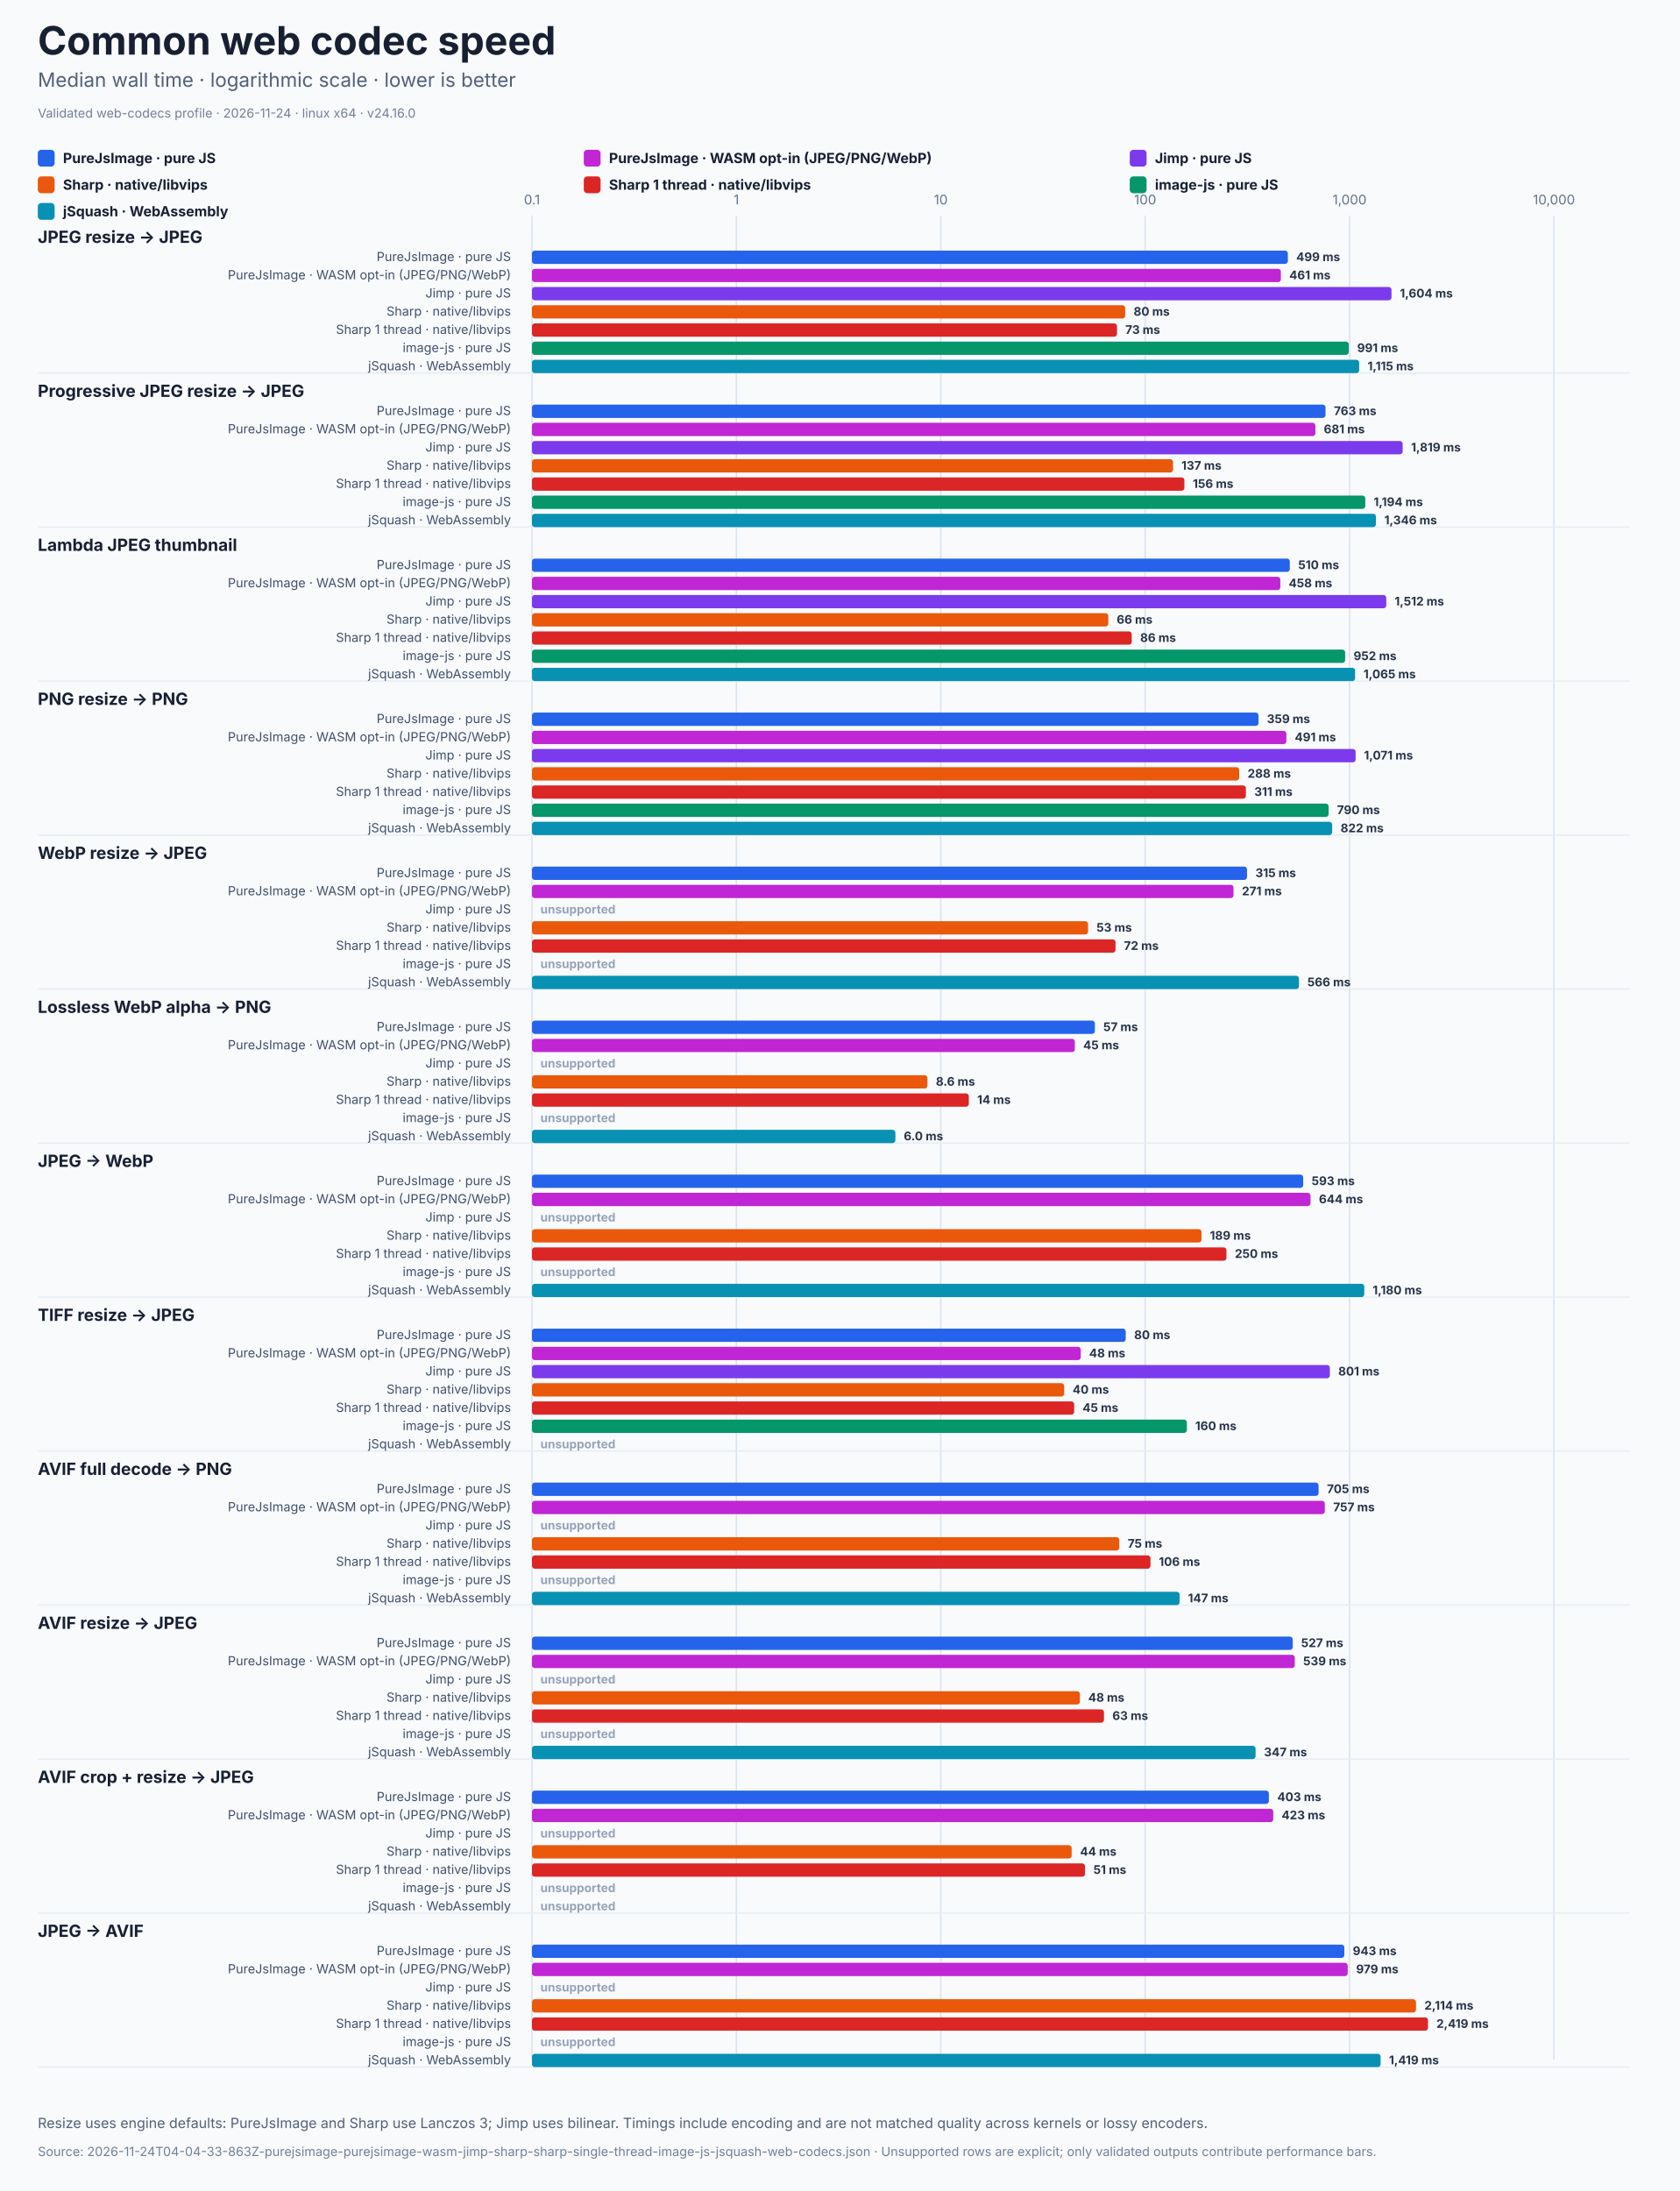
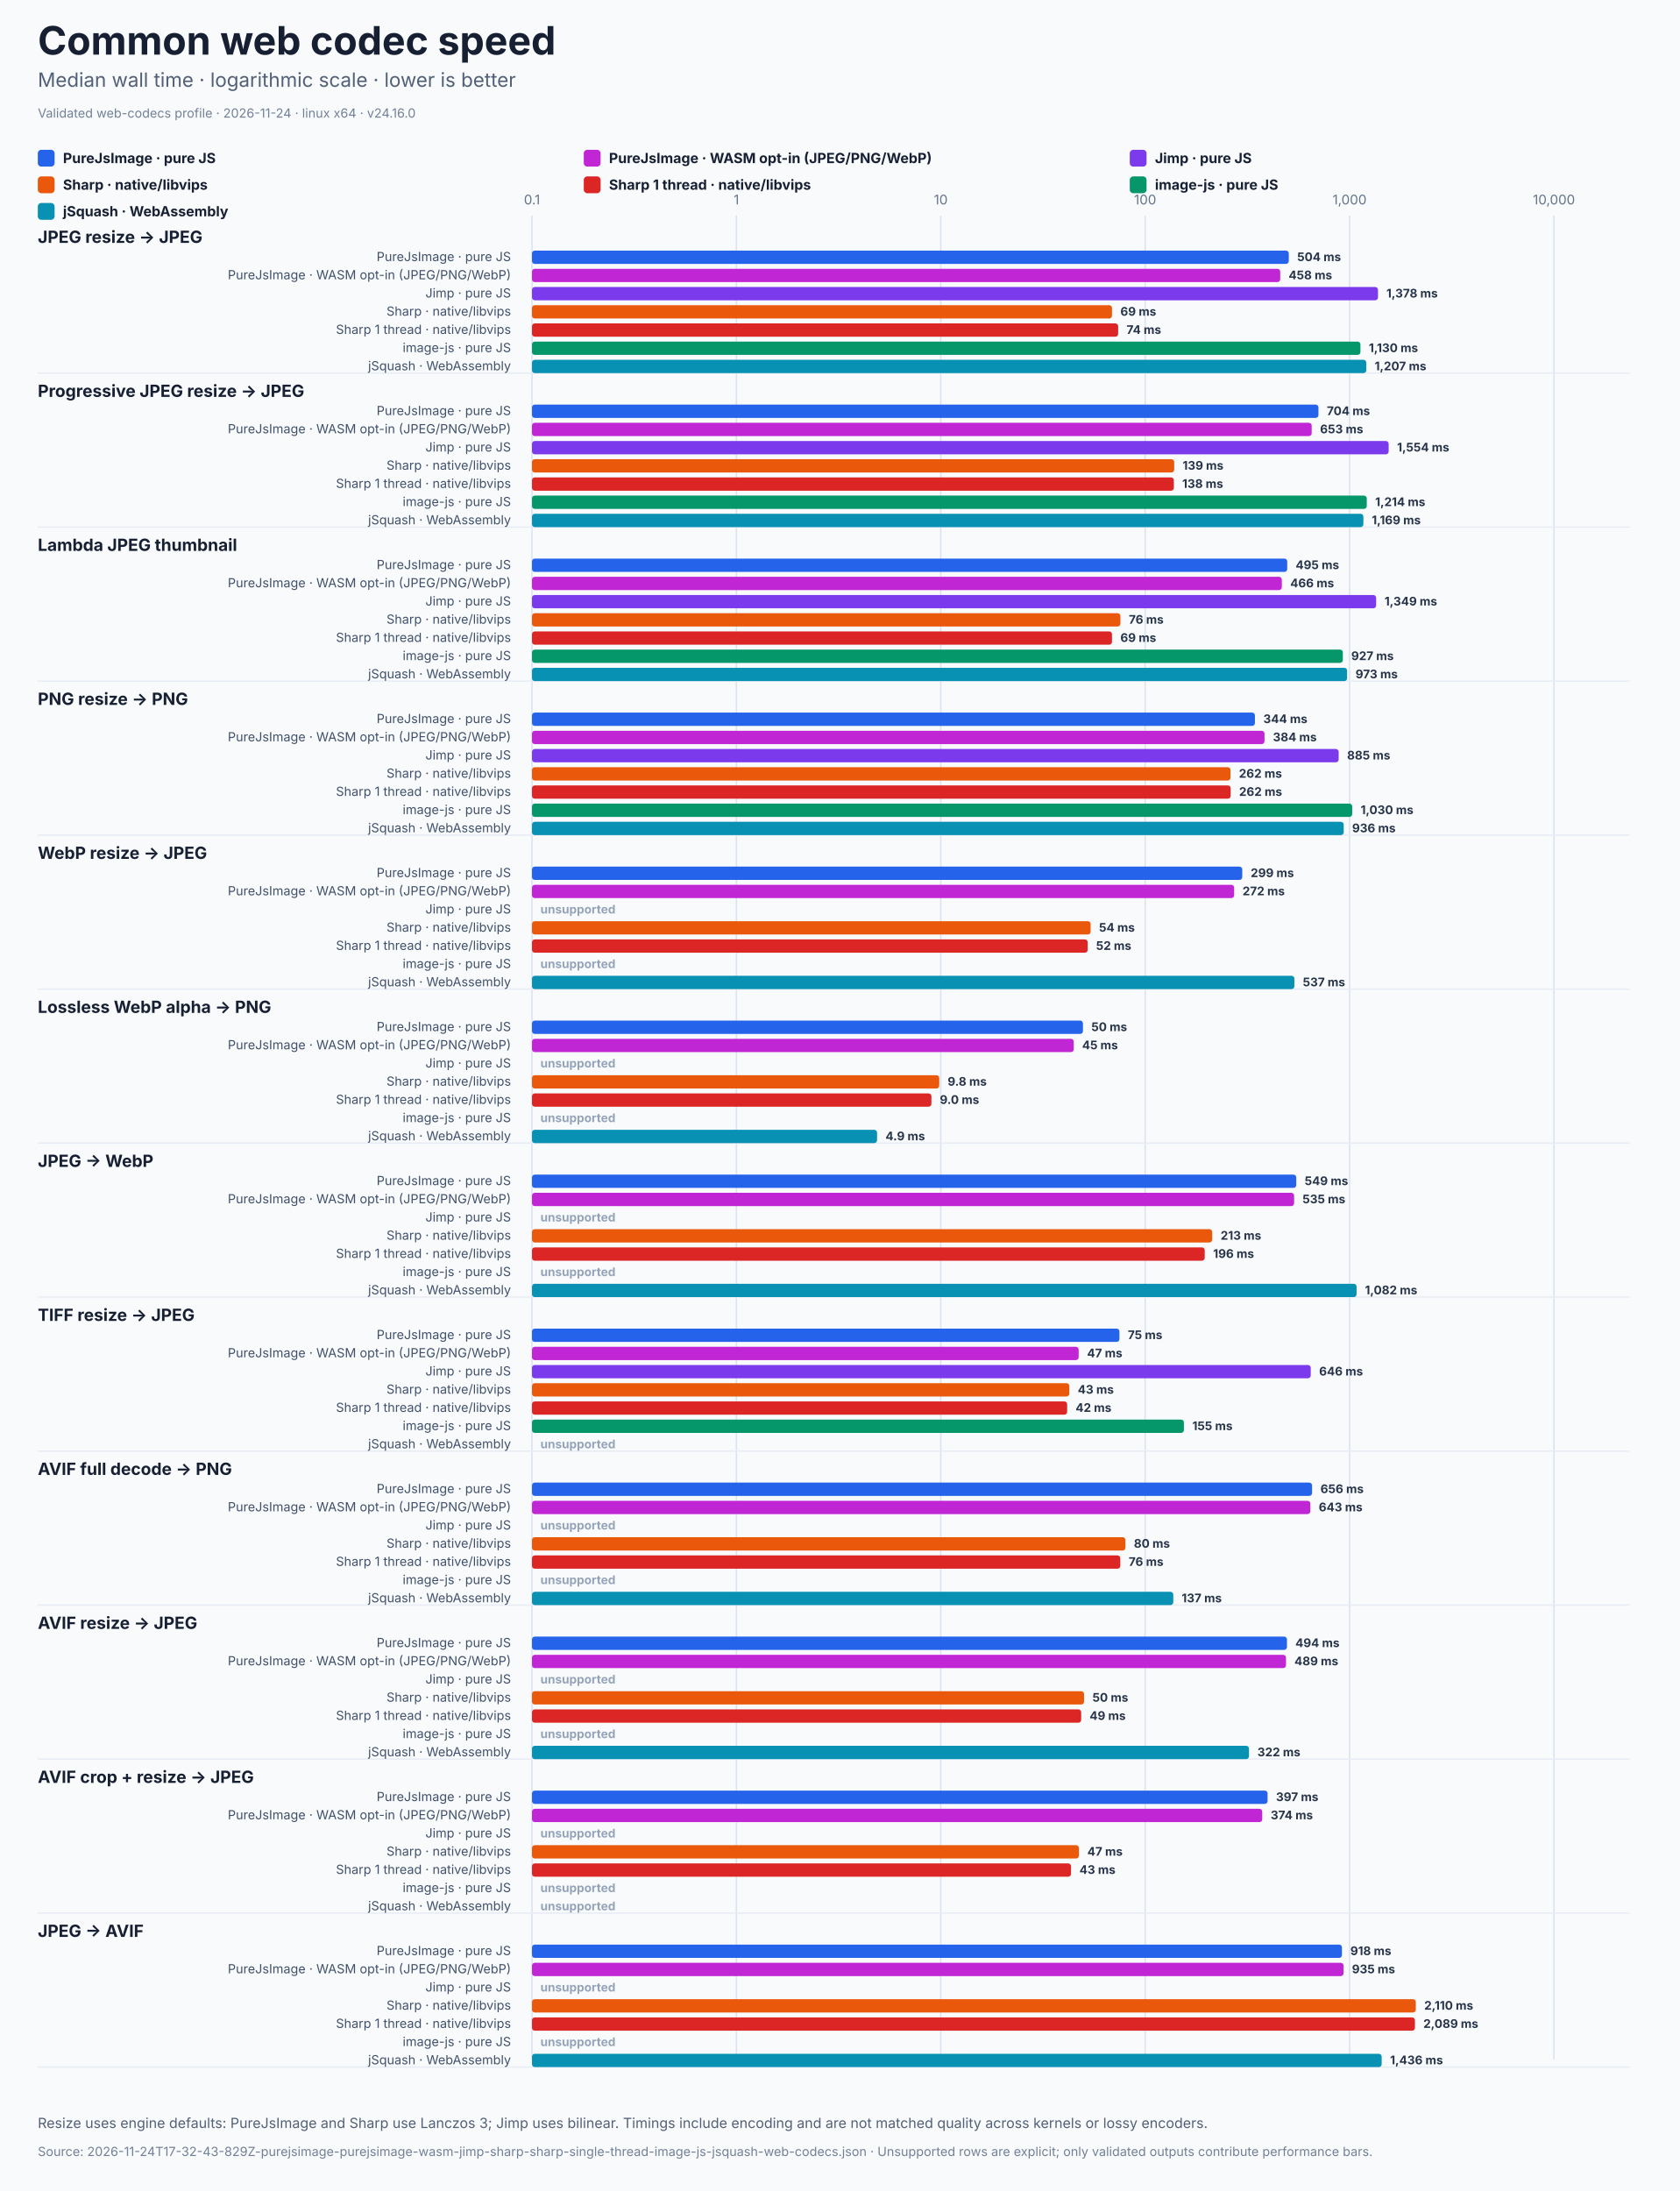
<svg xmlns="http://www.w3.org/2000/svg" width="2400" height="3130" viewBox="0 0 2400 3130" role="img" aria-labelledby="title subtitle">
  <rect width="2400" height="3130" fill="#f8fafc" />
  <style>
      text { font-family: Inter, Arial, sans-serif; fill: #172033; }
      .title { font-size: 56px; font-weight: 750; }
      .subtitle { font-size: 28px; fill: #526077; }
      .legend { font-size: 20px; font-weight: 650; }
      .tick { font-size: 19px; fill: #64748b; }
      .workflow { font-size: 24px; font-weight: 750; }
      .engine { font-size: 18px; fill: #40506a; }
      .value { font-size: 17px; font-weight: 700; fill: #273449; }
      .unsupported { font-size: 17px; font-weight: 700; fill: #94a3b8; }
      .footer { font-size: 20px; fill: #526077; }
      .source { font-size: 18px; fill: #718096; }
    </style>
  <text x="54" y="78" class="title" id="heading">Common web codec speed</text>
  <text x="54" y="124" class="subtitle" id="subtitle">Median wall time · logarithmic scale · lower is better</text>
  <text x="54" y="168" class="source">Validated web-codecs profile · 2026-11-24 · linux x64 · v24.16.0</text>
  <rect x="54" y="214" width="24" height="24" rx="5" fill="#2563eb" />
  <text x="90" y="233" class="legend">PureJsImage · pure JS</text>
  <rect x="834" y="214" width="24" height="24" rx="5" fill="#c026d3" />
  <text x="870" y="233" class="legend">PureJsImage · WASM opt-in (JPEG/PNG/WebP)</text>
  <rect x="1614" y="214" width="24" height="24" rx="5" fill="#7c3aed" />
  <text x="1650" y="233" class="legend">Jimp · pure JS</text>
  <rect x="54" y="252" width="24" height="24" rx="5" fill="#ea580c" />
  <text x="90" y="271" class="legend">Sharp · native/libvips</text>
  <rect x="834" y="252" width="24" height="24" rx="5" fill="#dc2626" />
  <text x="870" y="271" class="legend">Sharp 1 thread · native/libvips</text>
  <rect x="1614" y="252" width="24" height="24" rx="5" fill="#059669" />
  <text x="1650" y="271" class="legend">image-js · pure JS</text>
  <rect x="54" y="290" width="24" height="24" rx="5" fill="#0891b2" />
  <text x="90" y="309" class="legend">jSquash · WebAssembly</text>
  <line x1="760" y1="308" x2="760" y2="2942" stroke="#dbe3ef" stroke-width="2" />
  <text x="760" y="292" text-anchor="middle" class="tick">0.1</text>
  <line x1="1052" y1="308" x2="1052" y2="2942" stroke="#dbe3ef" stroke-width="2" />
  <text x="1052" y="292" text-anchor="middle" class="tick">1</text>
  <line x1="1344" y1="308" x2="1344" y2="2942" stroke="#dbe3ef" stroke-width="2" />
  <text x="1344" y="292" text-anchor="middle" class="tick">10</text>
  <line x1="1636" y1="308" x2="1636" y2="2942" stroke="#dbe3ef" stroke-width="2" />
  <text x="1636" y="292" text-anchor="middle" class="tick">100</text>
  <line x1="1928" y1="308" x2="1928" y2="2942" stroke="#dbe3ef" stroke-width="2" />
  <text x="1928" y="292" text-anchor="middle" class="tick">1,000</text>
  <line x1="2220" y1="308" x2="2220" y2="2942" stroke="#dbe3ef" stroke-width="2" />
  <text x="2220" y="292" text-anchor="middle" class="tick">10,000</text>
  <text x="54" y="347" class="workflow">JPEG resize → JPEG</text>
  <line x1="54" y1="533" x2="2328" y2="533" stroke="#e8edf5" stroke-width="2" />
  <text x="730" y="373" text-anchor="end" class="engine">PureJsImage · pure JS</text>
-   <rect x="760" y="358" width="1079.856" height="19" rx="4" fill="#2563eb" />
-   <text x="1851.856" y="373" class="value">499 ms</text>
+   <rect x="760" y="358" width="1081.204" height="19" rx="4" fill="#2563eb" />
+   <text x="1853.204" y="373" class="value">504 ms</text>
  <text x="730" y="399" text-anchor="end" class="engine">PureJsImage · WASM opt-in (JPEG/PNG/WebP)</text>
-   <rect x="760" y="384" width="1069.883" height="19" rx="4" fill="#c026d3" />
-   <text x="1841.883" y="399" class="value">461 ms</text>
+   <rect x="760" y="384" width="1068.939" height="19" rx="4" fill="#c026d3" />
+   <text x="1840.939" y="399" class="value">458 ms</text>
  <text x="730" y="425" text-anchor="end" class="engine">Jimp · pure JS</text>
-   <rect x="760" y="410" width="1227.937" height="19" rx="4" fill="#7c3aed" />
-   <text x="1999.937" y="425" class="value">1,604 ms</text>
+   <rect x="760" y="410" width="1208.64" height="19" rx="4" fill="#7c3aed" />
+   <text x="1980.64" y="425" class="value">1,378 ms</text>
  <text x="730" y="451" text-anchor="end" class="engine">Sharp · native/libvips</text>
-   <rect x="760" y="436" width="847.46" height="19" rx="4" fill="#ea580c" />
-   <text x="1619.46" y="451" class="value">80 ms</text>
+   <rect x="760" y="436" width="828.637" height="19" rx="4" fill="#ea580c" />
+   <text x="1600.637" y="451" class="value">69 ms</text>
  <text x="730" y="477" text-anchor="end" class="engine">Sharp 1 thread · native/libvips</text>
-   <rect x="760" y="462" width="835.749" height="19" rx="4" fill="#dc2626" />
-   <text x="1607.749" y="477" class="value">73 ms</text>
+   <rect x="760" y="462" width="837.418" height="19" rx="4" fill="#dc2626" />
+   <text x="1609.418" y="477" class="value">74 ms</text>
  <text x="730" y="503" text-anchor="end" class="engine">image-js · pure JS</text>
-   <rect x="760" y="488" width="1166.898" height="19" rx="4" fill="#059669" />
-   <text x="1938.898" y="503" class="value">991 ms</text>
+   <rect x="760" y="488" width="1183.551" height="19" rx="4" fill="#059669" />
+   <text x="1955.551" y="503" class="value">1,130 ms</text>
  <text x="730" y="529" text-anchor="end" class="engine">jSquash · WebAssembly</text>
-   <rect x="760" y="514" width="1181.752" height="19" rx="4" fill="#0891b2" />
-   <text x="1953.752" y="529" class="value">1,115 ms</text>
+   <rect x="760" y="514" width="1191.891" height="19" rx="4" fill="#0891b2" />
+   <text x="1963.891" y="529" class="value">1,207 ms</text>
  <text x="54" y="567" class="workflow">Progressive JPEG resize → JPEG</text>
  <line x1="54" y1="753" x2="2328" y2="753" stroke="#e8edf5" stroke-width="2" />
  <text x="730" y="593" text-anchor="end" class="engine">PureJsImage · pure JS</text>
-   <rect x="760" y="578" width="1133.67" height="19" rx="4" fill="#2563eb" />
-   <text x="1905.67" y="593" class="value">763 ms</text>
+   <rect x="760" y="578" width="1123.56" height="19" rx="4" fill="#2563eb" />
+   <text x="1895.56" y="593" class="value">704 ms</text>
  <text x="730" y="619" text-anchor="end" class="engine">PureJsImage · WASM opt-in (JPEG/PNG/WebP)</text>
-   <rect x="760" y="604" width="1119.201" height="19" rx="4" fill="#c026d3" />
-   <text x="1891.201" y="619" class="value">681 ms</text>
+   <rect x="760" y="604" width="1113.897" height="19" rx="4" fill="#c026d3" />
+   <text x="1885.897" y="619" class="value">653 ms</text>
  <text x="730" y="645" text-anchor="end" class="engine">Jimp · pure JS</text>
-   <rect x="760" y="630" width="1243.871" height="19" rx="4" fill="#7c3aed" />
-   <text x="2015.871" y="645" class="value">1,819 ms</text>
+   <rect x="760" y="630" width="1223.87" height="19" rx="4" fill="#7c3aed" />
+   <text x="1995.87" y="645" class="value">1,554 ms</text>
  <text x="730" y="671" text-anchor="end" class="engine">Sharp · native/libvips</text>
-   <rect x="760" y="656" width="915.839" height="19" rx="4" fill="#ea580c" />
-   <text x="1687.839" y="671" class="value">137 ms</text>
+   <rect x="760" y="656" width="917.492" height="19" rx="4" fill="#ea580c" />
+   <text x="1689.492" y="671" class="value">139 ms</text>
  <text x="730" y="697" text-anchor="end" class="engine">Sharp 1 thread · native/libvips</text>
-   <rect x="760" y="682" width="932.062" height="19" rx="4" fill="#dc2626" />
-   <text x="1704.062" y="697" class="value">156 ms</text>
+   <rect x="760" y="682" width="917.016" height="19" rx="4" fill="#dc2626" />
+   <text x="1689.016" y="697" class="value">138 ms</text>
  <text x="730" y="723" text-anchor="end" class="engine">image-js · pure JS</text>
-   <rect x="760" y="708" width="1190.467" height="19" rx="4" fill="#059669" />
-   <text x="1962.467" y="723" class="value">1,194 ms</text>
+   <rect x="760" y="708" width="1192.601" height="19" rx="4" fill="#059669" />
+   <text x="1964.601" y="723" class="value">1,214 ms</text>
  <text x="730" y="749" text-anchor="end" class="engine">jSquash · WebAssembly</text>
-   <rect x="760" y="734" width="1205.694" height="19" rx="4" fill="#0891b2" />
-   <text x="1977.694" y="749" class="value">1,346 ms</text>
+   <rect x="760" y="734" width="1187.77" height="19" rx="4" fill="#0891b2" />
+   <text x="1959.77" y="749" class="value">1,169 ms</text>
  <text x="54" y="787" class="workflow">Lambda JPEG thumbnail</text>
  <line x1="54" y1="973" x2="2328" y2="973" stroke="#e8edf5" stroke-width="2" />
  <text x="730" y="813" text-anchor="end" class="engine">PureJsImage · pure JS</text>
-   <rect x="760" y="798" width="1082.651" height="19" rx="4" fill="#2563eb" />
-   <text x="1854.651" y="813" class="value">510 ms</text>
+   <rect x="760" y="798" width="1078.95" height="19" rx="4" fill="#2563eb" />
+   <text x="1850.95" y="813" class="value">495 ms</text>
  <text x="730" y="839" text-anchor="end" class="engine">PureJsImage · WASM opt-in (JPEG/PNG/WebP)</text>
-   <rect x="760" y="824" width="1069.085" height="19" rx="4" fill="#c026d3" />
-   <text x="1841.085" y="839" class="value">458 ms</text>
+   <rect x="760" y="824" width="1071.253" height="19" rx="4" fill="#c026d3" />
+   <text x="1843.253" y="839" class="value">466 ms</text>
  <text x="730" y="865" text-anchor="end" class="engine">Jimp · pure JS</text>
-   <rect x="760" y="850" width="1220.449" height="19" rx="4" fill="#7c3aed" />
-   <text x="1992.449" y="865" class="value">1,512 ms</text>
+   <rect x="760" y="850" width="1205.967" height="19" rx="4" fill="#7c3aed" />
+   <text x="1977.967" y="865" class="value">1,349 ms</text>
  <text x="730" y="891" text-anchor="end" class="engine">Sharp · native/libvips</text>
-   <rect x="760" y="876" width="823.359" height="19" rx="4" fill="#ea580c" />
-   <text x="1595.359" y="891" class="value">66 ms</text>
+   <rect x="760" y="876" width="840.66" height="19" rx="4" fill="#ea580c" />
+   <text x="1612.66" y="891" class="value">76 ms</text>
  <text x="730" y="917" text-anchor="end" class="engine">Sharp 1 thread · native/libvips</text>
-   <rect x="760" y="902" width="856.841" height="19" rx="4" fill="#dc2626" />
-   <text x="1628.841" y="917" class="value">86 ms</text>
+   <rect x="760" y="902" width="828.614" height="19" rx="4" fill="#dc2626" />
+   <text x="1600.614" y="917" class="value">69 ms</text>
  <text x="730" y="943" text-anchor="end" class="engine">image-js · pure JS</text>
-   <rect x="760" y="928" width="1161.713" height="19" rx="4" fill="#059669" />
-   <text x="1933.713" y="943" class="value">952 ms</text>
+   <rect x="760" y="928" width="1158.391" height="19" rx="4" fill="#059669" />
+   <text x="1930.391" y="943" class="value">927 ms</text>
  <text x="730" y="969" text-anchor="end" class="engine">jSquash · WebAssembly</text>
-   <rect x="760" y="954" width="1175.956" height="19" rx="4" fill="#0891b2" />
-   <text x="1947.956" y="969" class="value">1,065 ms</text>
+   <rect x="760" y="954" width="1164.522" height="19" rx="4" fill="#0891b2" />
+   <text x="1936.522" y="969" class="value">973 ms</text>
  <text x="54" y="1007" class="workflow">PNG resize → PNG</text>
  <line x1="54" y1="1193" x2="2328" y2="1193" stroke="#e8edf5" stroke-width="2" />
  <text x="730" y="1033" text-anchor="end" class="engine">PureJsImage · pure JS</text>
-   <rect x="760" y="1018" width="1037.948" height="19" rx="4" fill="#2563eb" />
-   <text x="1809.948" y="1033" class="value">359 ms</text>
+   <rect x="760" y="1018" width="1032.809" height="19" rx="4" fill="#2563eb" />
+   <text x="1804.809" y="1033" class="value">344 ms</text>
  <text x="730" y="1059" text-anchor="end" class="engine">PureJsImage · WASM opt-in (JPEG/PNG/WebP)</text>
-   <rect x="760" y="1044" width="1077.725" height="19" rx="4" fill="#c026d3" />
-   <text x="1849.725" y="1059" class="value">491 ms</text>
+   <rect x="760" y="1044" width="1046.49" height="19" rx="4" fill="#c026d3" />
+   <text x="1818.49" y="1059" class="value">384 ms</text>
  <text x="730" y="1085" text-anchor="end" class="engine">Jimp · pure JS</text>
-   <rect x="760" y="1070" width="1176.67" height="19" rx="4" fill="#7c3aed" />
-   <text x="1948.67" y="1085" class="value">1,071 ms</text>
+   <rect x="760" y="1070" width="1152.454" height="19" rx="4" fill="#7c3aed" />
+   <text x="1924.454" y="1085" class="value">885 ms</text>
  <text x="730" y="1111" text-anchor="end" class="engine">Sharp · native/libvips</text>
-   <rect x="760" y="1096" width="1010.339" height="19" rx="4" fill="#ea580c" />
-   <text x="1782.339" y="1111" class="value">288 ms</text>
+   <rect x="760" y="1096" width="997.945" height="19" rx="4" fill="#ea580c" />
+   <text x="1769.945" y="1111" class="value">262 ms</text>
  <text x="730" y="1137" text-anchor="end" class="engine">Sharp 1 thread · native/libvips</text>
-   <rect x="760" y="1122" width="1019.898" height="19" rx="4" fill="#dc2626" />
-   <text x="1791.898" y="1137" class="value">311 ms</text>
+   <rect x="760" y="1122" width="998.15" height="19" rx="4" fill="#dc2626" />
+   <text x="1770.15" y="1137" class="value">262 ms</text>
  <text x="730" y="1163" text-anchor="end" class="engine">image-js · pure JS</text>
-   <rect x="760" y="1148" width="1138.09" height="19" rx="4" fill="#059669" />
-   <text x="1910.09" y="1163" class="value">790 ms</text>
+   <rect x="760" y="1148" width="1171.804" height="19" rx="4" fill="#059669" />
+   <text x="1943.804" y="1163" class="value">1,030 ms</text>
  <text x="730" y="1189" text-anchor="end" class="engine">jSquash · WebAssembly</text>
-   <rect x="760" y="1174" width="1143.158" height="19" rx="4" fill="#0891b2" />
-   <text x="1915.158" y="1189" class="value">822 ms</text>
+   <rect x="760" y="1174" width="1159.668" height="19" rx="4" fill="#0891b2" />
+   <text x="1931.668" y="1189" class="value">936 ms</text>
  <text x="54" y="1227" class="workflow">WebP resize → JPEG</text>
  <line x1="54" y1="1413" x2="2328" y2="1413" stroke="#e8edf5" stroke-width="2" />
  <text x="730" y="1253" text-anchor="end" class="engine">PureJsImage · pure JS</text>
-   <rect x="760" y="1238" width="1021.538" height="19" rx="4" fill="#2563eb" />
-   <text x="1793.538" y="1253" class="value">315 ms</text>
+   <rect x="760" y="1238" width="1014.718" height="19" rx="4" fill="#2563eb" />
+   <text x="1786.718" y="1253" class="value">299 ms</text>
  <text x="730" y="1279" text-anchor="end" class="engine">PureJsImage · WASM opt-in (JPEG/PNG/WebP)</text>
-   <rect x="760" y="1264" width="1002.243" height="19" rx="4" fill="#c026d3" />
-   <text x="1774.243" y="1279" class="value">271 ms</text>
+   <rect x="760" y="1264" width="1003.114" height="19" rx="4" fill="#c026d3" />
+   <text x="1775.114" y="1279" class="value">272 ms</text>
  <text x="730" y="1305" text-anchor="end" class="engine">Jimp · pure JS</text>
  <text x="772" y="1305" class="unsupported">unsupported</text>
  <text x="730" y="1331" text-anchor="end" class="engine">Sharp · native/libvips</text>
-   <rect x="760" y="1316" width="794.439" height="19" rx="4" fill="#ea580c" />
-   <text x="1566.439" y="1331" class="value">53 ms</text>
+   <rect x="760" y="1316" width="798.081" height="19" rx="4" fill="#ea580c" />
+   <text x="1570.081" y="1331" class="value">54 ms</text>
  <text x="730" y="1357" text-anchor="end" class="engine">Sharp 1 thread · native/libvips</text>
-   <rect x="760" y="1342" width="833.66" height="19" rx="4" fill="#dc2626" />
-   <text x="1605.66" y="1357" class="value">72 ms</text>
+   <rect x="760" y="1342" width="793.89" height="19" rx="4" fill="#dc2626" />
+   <text x="1565.89" y="1357" class="value">52 ms</text>
  <text x="730" y="1383" text-anchor="end" class="engine">image-js · pure JS</text>
  <text x="772" y="1383" class="unsupported">unsupported</text>
  <text x="730" y="1409" text-anchor="end" class="engine">jSquash · WebAssembly</text>
-   <rect x="760" y="1394" width="1095.75" height="19" rx="4" fill="#0891b2" />
-   <text x="1867.75" y="1409" class="value">566 ms</text>
+   <rect x="760" y="1394" width="1089.193" height="19" rx="4" fill="#0891b2" />
+   <text x="1861.193" y="1409" class="value">537 ms</text>
  <text x="54" y="1447" class="workflow">Lossless WebP alpha → PNG</text>
  <line x1="54" y1="1633" x2="2328" y2="1633" stroke="#e8edf5" stroke-width="2" />
  <text x="730" y="1473" text-anchor="end" class="engine">PureJsImage · pure JS</text>
-   <rect x="760" y="1458" width="804.178" height="19" rx="4" fill="#2563eb" />
-   <text x="1576.178" y="1473" class="value">57 ms</text>
+   <rect x="760" y="1458" width="787.138" height="19" rx="4" fill="#2563eb" />
+   <text x="1559.138" y="1473" class="value">50 ms</text>
  <text x="730" y="1499" text-anchor="end" class="engine">PureJsImage · WASM opt-in (JPEG/PNG/WebP)</text>
-   <rect x="760" y="1484" width="775.547" height="19" rx="4" fill="#c026d3" />
-   <text x="1547.547" y="1499" class="value">45 ms</text>
+   <rect x="760" y="1484" width="773.951" height="19" rx="4" fill="#c026d3" />
+   <text x="1545.951" y="1499" class="value">45 ms</text>
  <text x="730" y="1525" text-anchor="end" class="engine">Jimp · pure JS</text>
  <text x="772" y="1525" class="unsupported">unsupported</text>
  <text x="730" y="1551" text-anchor="end" class="engine">Sharp · native/libvips</text>
-   <rect x="760" y="1536" width="564.96" height="19" rx="4" fill="#ea580c" />
-   <text x="1336.96" y="1551" class="value">8.6 ms</text>
+   <rect x="760" y="1536" width="581.806" height="19" rx="4" fill="#ea580c" />
+   <text x="1353.806" y="1551" class="value">9.8 ms</text>
  <text x="730" y="1577" text-anchor="end" class="engine">Sharp 1 thread · native/libvips</text>
-   <rect x="760" y="1562" width="624.073" height="19" rx="4" fill="#dc2626" />
-   <text x="1396.073" y="1577" class="value">14 ms</text>
+   <rect x="760" y="1562" width="570.649" height="19" rx="4" fill="#dc2626" />
+   <text x="1342.649" y="1577" class="value">9.0 ms</text>
  <text x="730" y="1603" text-anchor="end" class="engine">image-js · pure JS</text>
  <text x="772" y="1603" class="unsupported">unsupported</text>
  <text x="730" y="1629" text-anchor="end" class="engine">jSquash · WebAssembly</text>
-   <rect x="760" y="1614" width="519.182" height="19" rx="4" fill="#0891b2" />
-   <text x="1291.182" y="1629" class="value">6.0 ms</text>
+   <rect x="760" y="1614" width="492.991" height="19" rx="4" fill="#0891b2" />
+   <text x="1264.991" y="1629" class="value">4.9 ms</text>
  <text x="54" y="1667" class="workflow">JPEG → WebP</text>
  <line x1="54" y1="1853" x2="2328" y2="1853" stroke="#e8edf5" stroke-width="2" />
  <text x="730" y="1693" text-anchor="end" class="engine">PureJsImage · pure JS</text>
-   <rect x="760" y="1678" width="1101.778" height="19" rx="4" fill="#2563eb" />
-   <text x="1873.778" y="1693" class="value">593 ms</text>
+   <rect x="760" y="1678" width="1091.848" height="19" rx="4" fill="#2563eb" />
+   <text x="1863.848" y="1693" class="value">549 ms</text>
  <text x="730" y="1719" text-anchor="end" class="engine">PureJsImage · WASM opt-in (JPEG/PNG/WebP)</text>
-   <rect x="760" y="1704" width="1112.235" height="19" rx="4" fill="#c026d3" />
-   <text x="1884.235" y="1719" class="value">644 ms</text>
+   <rect x="760" y="1704" width="1088.773" height="19" rx="4" fill="#c026d3" />
+   <text x="1860.773" y="1719" class="value">535 ms</text>
  <text x="730" y="1745" text-anchor="end" class="engine">Jimp · pure JS</text>
  <text x="772" y="1745" class="unsupported">unsupported</text>
  <text x="730" y="1771" text-anchor="end" class="engine">Sharp · native/libvips</text>
-   <rect x="760" y="1756" width="956.5" height="19" rx="4" fill="#ea580c" />
-   <text x="1728.5" y="1771" class="value">189 ms</text>
+   <rect x="760" y="1756" width="971.789" height="19" rx="4" fill="#ea580c" />
+   <text x="1743.789" y="1771" class="value">213 ms</text>
  <text x="730" y="1797" text-anchor="end" class="engine">Sharp 1 thread · native/libvips</text>
-   <rect x="760" y="1782" width="992.146" height="19" rx="4" fill="#dc2626" />
-   <text x="1764.146" y="1797" class="value">250 ms</text>
+   <rect x="760" y="1782" width="961.102" height="19" rx="4" fill="#dc2626" />
+   <text x="1733.102" y="1797" class="value">196 ms</text>
  <text x="730" y="1823" text-anchor="end" class="engine">image-js · pure JS</text>
  <text x="772" y="1823" class="unsupported">unsupported</text>
  <text x="730" y="1849" text-anchor="end" class="engine">jSquash · WebAssembly</text>
-   <rect x="760" y="1834" width="1189.034" height="19" rx="4" fill="#0891b2" />
-   <text x="1961.034" y="1849" class="value">1,180 ms</text>
+   <rect x="760" y="1834" width="1178.019" height="19" rx="4" fill="#0891b2" />
+   <text x="1950.019" y="1849" class="value">1,082 ms</text>
  <text x="54" y="1887" class="workflow">TIFF resize → JPEG</text>
  <line x1="54" y1="2073" x2="2328" y2="2073" stroke="#e8edf5" stroke-width="2" />
  <text x="730" y="1913" text-anchor="end" class="engine">PureJsImage · pure JS</text>
-   <rect x="760" y="1898" width="848.222" height="19" rx="4" fill="#2563eb" />
-   <text x="1620.222" y="1913" class="value">80 ms</text>
+   <rect x="760" y="1898" width="839.25" height="19" rx="4" fill="#2563eb" />
+   <text x="1611.25" y="1913" class="value">75 ms</text>
  <text x="730" y="1939" text-anchor="end" class="engine">PureJsImage · WASM opt-in (JPEG/PNG/WebP)</text>
-   <rect x="760" y="1924" width="784.017" height="19" rx="4" fill="#c026d3" />
-   <text x="1556.017" y="1939" class="value">48 ms</text>
+   <rect x="760" y="1924" width="780.994" height="19" rx="4" fill="#c026d3" />
+   <text x="1552.994" y="1939" class="value">47 ms</text>
  <text x="730" y="1965" text-anchor="end" class="engine">Jimp · pure JS</text>
-   <rect x="760" y="1950" width="1139.86" height="19" rx="4" fill="#7c3aed" />
-   <text x="1911.86" y="1965" class="value">801 ms</text>
+   <rect x="760" y="1950" width="1112.553" height="19" rx="4" fill="#7c3aed" />
+   <text x="1884.553" y="1965" class="value">646 ms</text>
  <text x="730" y="1991" text-anchor="end" class="engine">Sharp · native/libvips</text>
-   <rect x="760" y="1976" width="760.3" height="19" rx="4" fill="#ea580c" />
-   <text x="1532.3" y="1991" class="value">40 ms</text>
+   <rect x="760" y="1976" width="767.68" height="19" rx="4" fill="#ea580c" />
+   <text x="1539.68" y="1991" class="value">43 ms</text>
  <text x="730" y="2017" text-anchor="end" class="engine">Sharp 1 thread · native/libvips</text>
-   <rect x="760" y="2002" width="774.566" height="19" rx="4" fill="#dc2626" />
-   <text x="1546.566" y="2017" class="value">45 ms</text>
+   <rect x="760" y="2002" width="764.555" height="19" rx="4" fill="#dc2626" />
+   <text x="1536.555" y="2017" class="value">42 ms</text>
  <text x="730" y="2043" text-anchor="end" class="engine">image-js · pure JS</text>
-   <rect x="760" y="2028" width="935.579" height="19" rx="4" fill="#059669" />
-   <text x="1707.579" y="2043" class="value">160 ms</text>
+   <rect x="760" y="2028" width="931.36" height="19" rx="4" fill="#059669" />
+   <text x="1703.36" y="2043" class="value">155 ms</text>
  <text x="730" y="2069" text-anchor="end" class="engine">jSquash · WebAssembly</text>
  <text x="772" y="2069" class="unsupported">unsupported</text>
  <text x="54" y="2107" class="workflow">AVIF full decode → PNG</text>
  <line x1="54" y1="2293" x2="2328" y2="2293" stroke="#e8edf5" stroke-width="2" />
  <text x="730" y="2133" text-anchor="end" class="engine">PureJsImage · pure JS</text>
-   <rect x="760" y="2118" width="1123.732" height="19" rx="4" fill="#2563eb" />
-   <text x="1895.732" y="2133" class="value">705 ms</text>
+   <rect x="760" y="2118" width="1114.44" height="19" rx="4" fill="#2563eb" />
+   <text x="1886.44" y="2133" class="value">656 ms</text>
  <text x="730" y="2159" text-anchor="end" class="engine">PureJsImage · WASM opt-in (JPEG/PNG/WebP)</text>
-   <rect x="760" y="2144" width="1132.677" height="19" rx="4" fill="#c026d3" />
-   <text x="1904.677" y="2159" class="value">757 ms</text>
+   <rect x="760" y="2144" width="1111.974" height="19" rx="4" fill="#c026d3" />
+   <text x="1883.974" y="2159" class="value">643 ms</text>
  <text x="730" y="2185" text-anchor="end" class="engine">Jimp · pure JS</text>
  <text x="772" y="2185" class="unsupported">unsupported</text>
  <text x="730" y="2211" text-anchor="end" class="engine">Sharp · native/libvips</text>
-   <rect x="760" y="2196" width="839.048" height="19" rx="4" fill="#ea580c" />
-   <text x="1611.048" y="2211" class="value">75 ms</text>
+   <rect x="760" y="2196" width="847.836" height="19" rx="4" fill="#ea580c" />
+   <text x="1619.836" y="2211" class="value">80 ms</text>
  <text x="730" y="2237" text-anchor="end" class="engine">Sharp 1 thread · native/libvips</text>
-   <rect x="760" y="2222" width="883.622" height="19" rx="4" fill="#dc2626" />
-   <text x="1655.622" y="2237" class="value">106 ms</text>
+   <rect x="760" y="2222" width="840.473" height="19" rx="4" fill="#dc2626" />
+   <text x="1612.473" y="2237" class="value">76 ms</text>
  <text x="730" y="2263" text-anchor="end" class="engine">image-js · pure JS</text>
  <text x="772" y="2263" class="unsupported">unsupported</text>
  <text x="730" y="2289" text-anchor="end" class="engine">jSquash · WebAssembly</text>
-   <rect x="760" y="2274" width="925.208" height="19" rx="4" fill="#0891b2" />
-   <text x="1697.208" y="2289" class="value">147 ms</text>
+   <rect x="760" y="2274" width="916.177" height="19" rx="4" fill="#0891b2" />
+   <text x="1688.177" y="2289" class="value">137 ms</text>
  <text x="54" y="2327" class="workflow">AVIF resize → JPEG</text>
  <line x1="54" y1="2513" x2="2328" y2="2513" stroke="#e8edf5" stroke-width="2" />
  <text x="730" y="2353" text-anchor="end" class="engine">PureJsImage · pure JS</text>
-   <rect x="760" y="2338" width="1086.844" height="19" rx="4" fill="#2563eb" />
-   <text x="1858.844" y="2353" class="value">527 ms</text>
+   <rect x="760" y="2338" width="1078.584" height="19" rx="4" fill="#2563eb" />
+   <text x="1850.584" y="2353" class="value">494 ms</text>
  <text x="730" y="2379" text-anchor="end" class="engine">PureJsImage · WASM opt-in (JPEG/PNG/WebP)</text>
-   <rect x="760" y="2364" width="1089.714" height="19" rx="4" fill="#c026d3" />
-   <text x="1861.714" y="2379" class="value">539 ms</text>
+   <rect x="760" y="2364" width="1077.218" height="19" rx="4" fill="#c026d3" />
+   <text x="1849.218" y="2379" class="value">489 ms</text>
  <text x="730" y="2405" text-anchor="end" class="engine">Jimp · pure JS</text>
  <text x="772" y="2405" class="unsupported">unsupported</text>
  <text x="730" y="2431" text-anchor="end" class="engine">Sharp · native/libvips</text>
-   <rect x="760" y="2416" width="782.759" height="19" rx="4" fill="#ea580c" />
-   <text x="1554.759" y="2431" class="value">48 ms</text>
+   <rect x="760" y="2416" width="788.71" height="19" rx="4" fill="#ea580c" />
+   <text x="1560.71" y="2431" class="value">50 ms</text>
  <text x="730" y="2457" text-anchor="end" class="engine">Sharp 1 thread · native/libvips</text>
-   <rect x="760" y="2442" width="817.177" height="19" rx="4" fill="#dc2626" />
-   <text x="1589.177" y="2457" class="value">63 ms</text>
+   <rect x="760" y="2442" width="784.579" height="19" rx="4" fill="#dc2626" />
+   <text x="1556.579" y="2457" class="value">49 ms</text>
  <text x="730" y="2483" text-anchor="end" class="engine">image-js · pure JS</text>
  <text x="772" y="2483" class="unsupported">unsupported</text>
  <text x="730" y="2509" text-anchor="end" class="engine">jSquash · WebAssembly</text>
-   <rect x="760" y="2494" width="1033.769" height="19" rx="4" fill="#0891b2" />
-   <text x="1805.769" y="2509" class="value">347 ms</text>
+   <rect x="760" y="2494" width="1024.348" height="19" rx="4" fill="#0891b2" />
+   <text x="1796.348" y="2509" class="value">322 ms</text>
  <text x="54" y="2547" class="workflow">AVIF crop + resize → JPEG</text>
  <line x1="54" y1="2733" x2="2328" y2="2733" stroke="#e8edf5" stroke-width="2" />
  <text x="730" y="2573" text-anchor="end" class="engine">PureJsImage · pure JS</text>
-   <rect x="760" y="2558" width="1052.75" height="19" rx="4" fill="#2563eb" />
-   <text x="1824.75" y="2573" class="value">403 ms</text>
+   <rect x="760" y="2558" width="1050.891" height="19" rx="4" fill="#2563eb" />
+   <text x="1822.891" y="2573" class="value">397 ms</text>
  <text x="730" y="2599" text-anchor="end" class="engine">PureJsImage · WASM opt-in (JPEG/PNG/WebP)</text>
-   <rect x="760" y="2584" width="1058.992" height="19" rx="4" fill="#c026d3" />
-   <text x="1830.992" y="2599" class="value">423 ms</text>
+   <rect x="760" y="2584" width="1043.251" height="19" rx="4" fill="#c026d3" />
+   <text x="1815.251" y="2599" class="value">374 ms</text>
  <text x="730" y="2625" text-anchor="end" class="engine">Jimp · pure JS</text>
  <text x="772" y="2625" class="unsupported">unsupported</text>
  <text x="730" y="2651" text-anchor="end" class="engine">Sharp · native/libvips</text>
-   <rect x="760" y="2636" width="770.986" height="19" rx="4" fill="#ea580c" />
-   <text x="1542.986" y="2651" class="value">44 ms</text>
+   <rect x="760" y="2636" width="781.378" height="19" rx="4" fill="#ea580c" />
+   <text x="1553.378" y="2651" class="value">47 ms</text>
  <text x="730" y="2677" text-anchor="end" class="engine">Sharp 1 thread · native/libvips</text>
-   <rect x="760" y="2662" width="790.078" height="19" rx="4" fill="#dc2626" />
-   <text x="1562.078" y="2677" class="value">51 ms</text>
+   <rect x="760" y="2662" width="770.091" height="19" rx="4" fill="#dc2626" />
+   <text x="1542.091" y="2677" class="value">43 ms</text>
  <text x="730" y="2703" text-anchor="end" class="engine">image-js · pure JS</text>
  <text x="772" y="2703" class="unsupported">unsupported</text>
  <text x="730" y="2729" text-anchor="end" class="engine">jSquash · WebAssembly</text>
  <text x="772" y="2729" class="unsupported">unsupported</text>
  <text x="54" y="2767" class="workflow">JPEG → AVIF</text>
  <line x1="54" y1="2953" x2="2328" y2="2953" stroke="#e8edf5" stroke-width="2" />
  <text x="730" y="2793" text-anchor="end" class="engine">PureJsImage · pure JS</text>
-   <rect x="760" y="2778" width="1160.566" height="19" rx="4" fill="#2563eb" />
-   <text x="1932.566" y="2793" class="value">943 ms</text>
+   <rect x="760" y="2778" width="1157.137" height="19" rx="4" fill="#2563eb" />
+   <text x="1929.137" y="2793" class="value">918 ms</text>
  <text x="730" y="2819" text-anchor="end" class="engine">PureJsImage · WASM opt-in (JPEG/PNG/WebP)</text>
-   <rect x="760" y="2804" width="1165.367" height="19" rx="4" fill="#c026d3" />
-   <text x="1937.367" y="2819" class="value">979 ms</text>
+   <rect x="760" y="2804" width="1159.413" height="19" rx="4" fill="#c026d3" />
+   <text x="1931.413" y="2819" class="value">935 ms</text>
  <text x="730" y="2845" text-anchor="end" class="engine">Jimp · pure JS</text>
  <text x="772" y="2845" class="unsupported">unsupported</text>
  <text x="730" y="2871" text-anchor="end" class="engine">Sharp · native/libvips</text>
-   <rect x="760" y="2856" width="1262.922" height="19" rx="4" fill="#ea580c" />
-   <text x="2034.922" y="2871" class="value">2,114 ms</text>
+   <rect x="760" y="2856" width="1262.663" height="19" rx="4" fill="#ea580c" />
+   <text x="2034.663" y="2871" class="value">2,110 ms</text>
  <text x="730" y="2897" text-anchor="end" class="engine">Sharp 1 thread · native/libvips</text>
-   <rect x="760" y="2882" width="1280.043" height="19" rx="4" fill="#dc2626" />
-   <text x="2052.043" y="2897" class="value">2,419 ms</text>
+   <rect x="760" y="2882" width="1261.412" height="19" rx="4" fill="#dc2626" />
+   <text x="2033.412" y="2897" class="value">2,089 ms</text>
  <text x="730" y="2923" text-anchor="end" class="engine">image-js · pure JS</text>
  <text x="772" y="2923" class="unsupported">unsupported</text>
  <text x="730" y="2949" text-anchor="end" class="engine">jSquash · WebAssembly</text>
-   <rect x="760" y="2934" width="1212.347" height="19" rx="4" fill="#0891b2" />
-   <text x="1984.347" y="2949" class="value">1,419 ms</text>
+   <rect x="760" y="2934" width="1213.883" height="19" rx="4" fill="#0891b2" />
+   <text x="1985.883" y="2949" class="value">1,436 ms</text>
  <text x="54" y="3040" class="footer">Resize uses engine defaults: PureJsImage and Sharp use Lanczos 3; Jimp uses bilinear. Timings include encoding and are not matched quality across kernels or lossy encoders.</text>
-   <text x="54" y="3080" class="source">Source: 2026-11-24T04-04-33-863Z-purejsimage-purejsimage-wasm-jimp-sharp-sharp-single-thread-image-js-jsquash-web-codecs.json · Unsupported rows are explicit; only validated outputs contribute performance bars.</text>
+   <text x="54" y="3080" class="source">Source: 2026-11-24T17-32-43-829Z-purejsimage-purejsimage-wasm-jimp-sharp-sharp-single-thread-image-js-jsquash-web-codecs.json · Unsupported rows are explicit; only validated outputs contribute performance bars.</text>
</svg>
